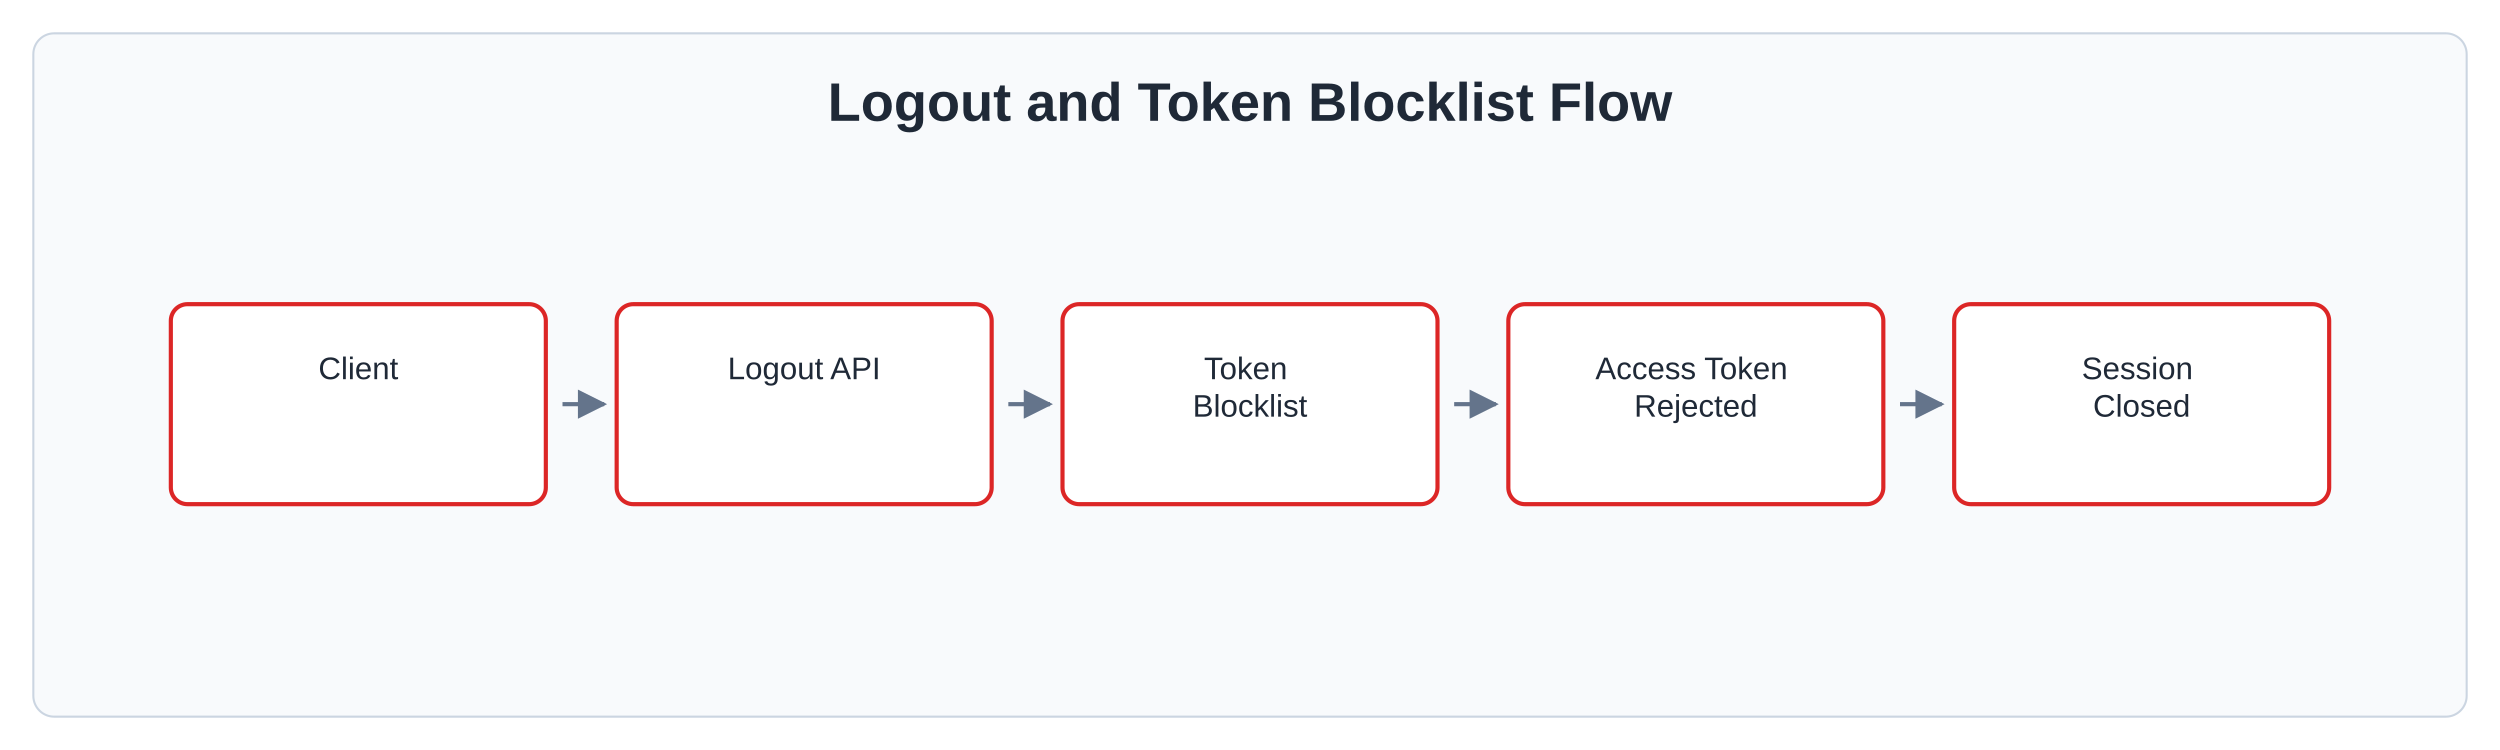
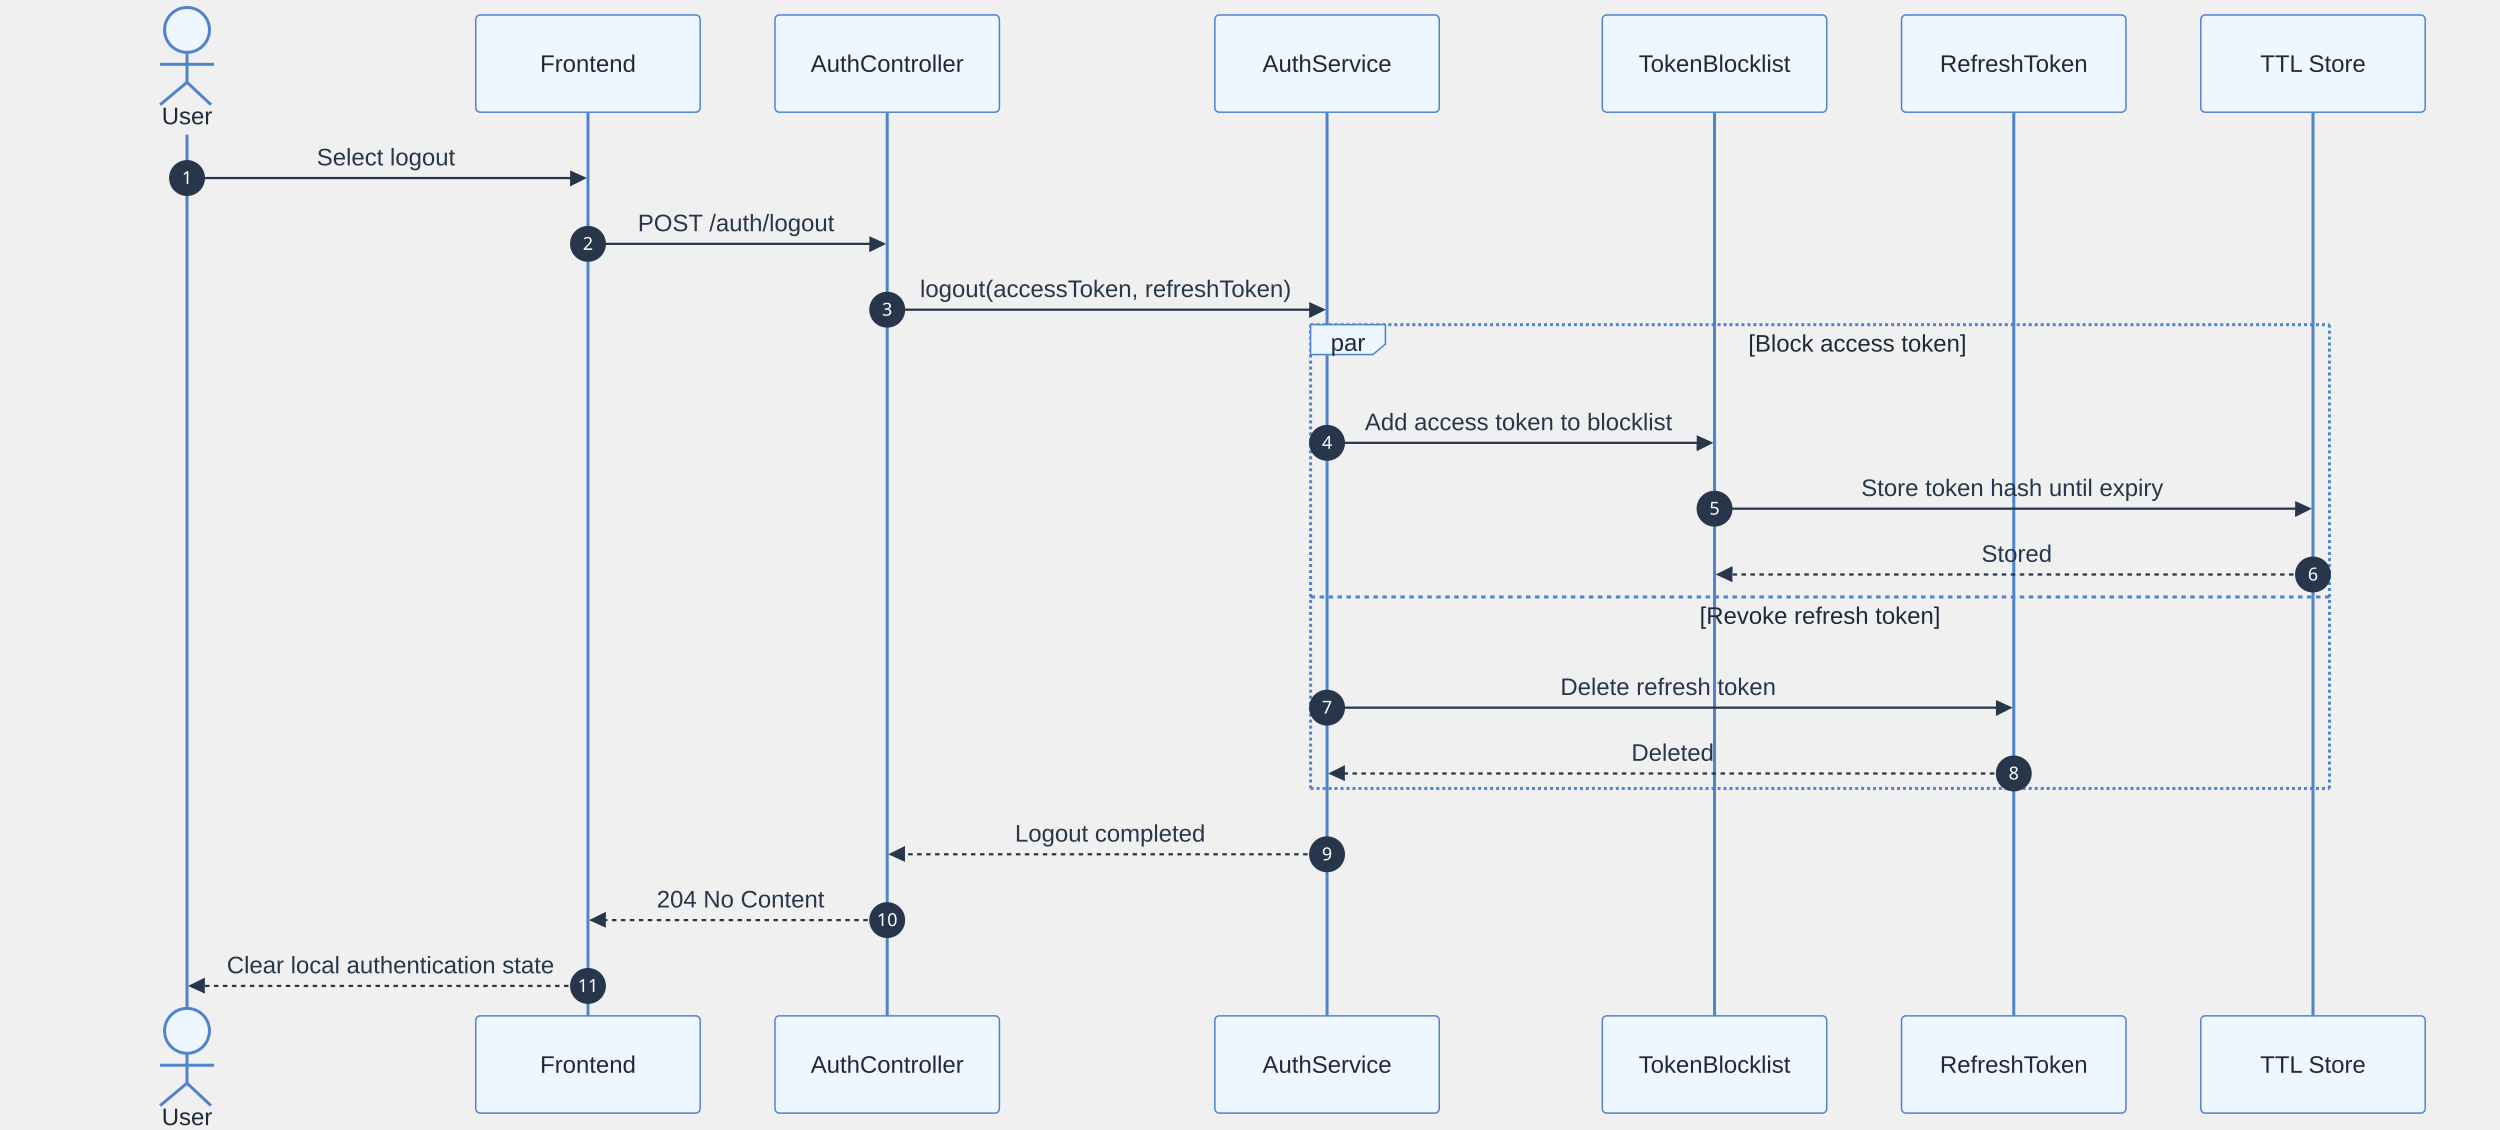
- <svg xmlns="http://www.w3.org/2000/svg" width="1200" height="360" viewBox="0 0 1200 360">
-   <rect width="100%" height="100%" fill="#ffffff" />
-   <rect x="16" y="16" width="1168" height="328" rx="10" fill="#f8fafc" stroke="#cbd5e1" />
-   <text x="600" y="58" text-anchor="middle" font-family="Arial, Helvetica, sans-serif" font-size="26" font-weight="700" fill="#1f2937">
-     <tspan x="600" dy="0">Logout and Token Blocklist Flow</tspan>
-   </text>
-   <rect x="82" y="146" width="180" height="96" rx="8" fill="#ffffff" stroke="#dc2626" stroke-width="2" />
-   <text x="172" y="182" text-anchor="middle" font-family="Arial, Helvetica, sans-serif" font-size="15" font-weight="500" fill="#1f2937">
-     <tspan x="172" dy="0">Client</tspan>
-   </text>
-   <path d="M270 194 L290 194" stroke="#64748b" stroke-width="2" marker-end="url(#arrow)" />
-   <rect x="296" y="146" width="180" height="96" rx="8" fill="#ffffff" stroke="#dc2626" stroke-width="2" />
-   <text x="386" y="182" text-anchor="middle" font-family="Arial, Helvetica, sans-serif" font-size="15" font-weight="500" fill="#1f2937">
-     <tspan x="386" dy="0">Logout API</tspan>
-   </text>
-   <path d="M484 194 L504 194" stroke="#64748b" stroke-width="2" marker-end="url(#arrow)" />
-   <rect x="510" y="146" width="180" height="96" rx="8" fill="#ffffff" stroke="#dc2626" stroke-width="2" />
-   <text x="600" y="182" text-anchor="middle" font-family="Arial, Helvetica, sans-serif" font-size="15" font-weight="500" fill="#1f2937">
-     <tspan x="600" dy="0">Token</tspan>
-     <tspan x="600" dy="18">Blocklist</tspan>
-   </text>
-   <path d="M698 194 L718 194" stroke="#64748b" stroke-width="2" marker-end="url(#arrow)" />
-   <rect x="724" y="146" width="180" height="96" rx="8" fill="#ffffff" stroke="#dc2626" stroke-width="2" />
-   <text x="814" y="182" text-anchor="middle" font-family="Arial, Helvetica, sans-serif" font-size="15" font-weight="500" fill="#1f2937">
-     <tspan x="814" dy="0">Access Token</tspan>
-     <tspan x="814" dy="18">Rejected</tspan>
-   </text>
-   <path d="M912 194 L932 194" stroke="#64748b" stroke-width="2" marker-end="url(#arrow)" />
-   <rect x="938" y="146" width="180" height="96" rx="8" fill="#ffffff" stroke="#dc2626" stroke-width="2" />
-   <text x="1028" y="182" text-anchor="middle" font-family="Arial, Helvetica, sans-serif" font-size="15" font-weight="500" fill="#1f2937">
-     <tspan x="1028" dy="0">Session</tspan>
-     <tspan x="1028" dy="18">Closed</tspan>
-   </text>
-   <defs>
-     <marker id="arrow" viewBox="0 0 10 10" refX="9" refY="5" markerWidth="7" markerHeight="7" orient="auto-start-reverse">
-       <path d="M 0 0 L 10 5 L 0 10 z" fill="#64748b" />
-     </marker>
-   </defs>
+ <svg xmlns="http://www.w3.org/2000/svg" id="my-svg" width="100%" style="max-width: 1671px; background-color: white;" viewBox="-50 -10 1671 755" role="graphics-document document" aria-roledescription="sequence">
+   <g>
+     <rect x="1421" y="669" fill="#eaeaea" stroke="#666" width="150" height="65" name="TTL" rx="3" ry="3" class="actor actor-bottom" />
+     <text x="1496" y="701.5" dominant-baseline="central" alignment-baseline="central" class="actor actor-box" style="text-anchor: middle; font-size: 16px; font-weight: 400;">
+       <tspan x="1496" dy="0">TTL Store</tspan>
+     </text>
+   </g>
+   <g>
+     <rect x="1221" y="669" fill="#eaeaea" stroke="#666" width="150" height="65" name="RT" rx="3" ry="3" class="actor actor-bottom" />
+     <text x="1296" y="701.5" dominant-baseline="central" alignment-baseline="central" class="actor actor-box" style="text-anchor: middle; font-size: 16px; font-weight: 400;">
+       <tspan x="1296" dy="0">RefreshToken</tspan>
+     </text>
+   </g>
+   <g>
+     <rect x="1021" y="669" fill="#eaeaea" stroke="#666" width="150" height="65" name="BL" rx="3" ry="3" class="actor actor-bottom" />
+     <text x="1096" y="701.5" dominant-baseline="central" alignment-baseline="central" class="actor actor-box" style="text-anchor: middle; font-size: 16px; font-weight: 400;">
+       <tspan x="1096" dy="0">TokenBlocklist</tspan>
+     </text>
+   </g>
+   <g>
+     <rect x="762" y="669" fill="#eaeaea" stroke="#666" width="150" height="65" name="AS" rx="3" ry="3" class="actor actor-bottom" />
+     <text x="837" y="701.5" dominant-baseline="central" alignment-baseline="central" class="actor actor-box" style="text-anchor: middle; font-size: 16px; font-weight: 400;">
+       <tspan x="837" dy="0">AuthService</tspan>
+     </text>
+   </g>
+   <g>
+     <rect x="468" y="669" fill="#eaeaea" stroke="#666" width="150" height="65" name="AC" rx="3" ry="3" class="actor actor-bottom" />
+     <text x="543" y="701.5" dominant-baseline="central" alignment-baseline="central" class="actor actor-box" style="text-anchor: middle; font-size: 16px; font-weight: 400;">
+       <tspan x="543" dy="0">AuthController</tspan>
+     </text>
+   </g>
+   <g>
+     <rect x="268" y="669" fill="#eaeaea" stroke="#666" width="150" height="65" name="FE" rx="3" ry="3" class="actor actor-bottom" />
+     <text x="343" y="701.5" dominant-baseline="central" alignment-baseline="central" class="actor actor-box" style="text-anchor: middle; font-size: 16px; font-weight: 400;">
+       <tspan x="343" dy="0">Frontend</tspan>
+     </text>
+   </g>
+   <g />
+   <g>
+     <line id="actor6" x1="1496" y1="65" x2="1496" y2="669" class="actor-line 200" stroke-width="0.5px" stroke="#999" name="TTL" data-et="life-line" data-id="TTL" />
+     <g id="root-6" data-et="participant" data-type="participant" data-id="TTL">
+       <rect x="1421" y="0" fill="#eaeaea" stroke="#666" width="150" height="65" name="TTL" rx="3" ry="3" class="actor actor-top" />
+       <text x="1496" y="32.5" dominant-baseline="central" alignment-baseline="central" class="actor actor-box" style="text-anchor: middle; font-size: 16px; font-weight: 400;">
+         <tspan x="1496" dy="0">TTL Store</tspan>
+       </text>
+     </g>
+   </g>
+   <g>
+     <line id="actor5" x1="1296" y1="65" x2="1296" y2="669" class="actor-line 200" stroke-width="0.5px" stroke="#999" name="RT" data-et="life-line" data-id="RT" />
+     <g id="root-5" data-et="participant" data-type="participant" data-id="RT">
+       <rect x="1221" y="0" fill="#eaeaea" stroke="#666" width="150" height="65" name="RT" rx="3" ry="3" class="actor actor-top" />
+       <text x="1296" y="32.5" dominant-baseline="central" alignment-baseline="central" class="actor actor-box" style="text-anchor: middle; font-size: 16px; font-weight: 400;">
+         <tspan x="1296" dy="0">RefreshToken</tspan>
+       </text>
+     </g>
+   </g>
+   <g>
+     <line id="actor4" x1="1096" y1="65" x2="1096" y2="669" class="actor-line 200" stroke-width="0.5px" stroke="#999" name="BL" data-et="life-line" data-id="BL" />
+     <g id="root-4" data-et="participant" data-type="participant" data-id="BL">
+       <rect x="1021" y="0" fill="#eaeaea" stroke="#666" width="150" height="65" name="BL" rx="3" ry="3" class="actor actor-top" />
+       <text x="1096" y="32.5" dominant-baseline="central" alignment-baseline="central" class="actor actor-box" style="text-anchor: middle; font-size: 16px; font-weight: 400;">
+         <tspan x="1096" dy="0">TokenBlocklist</tspan>
+       </text>
+     </g>
+   </g>
+   <g>
+     <line id="actor3" x1="837" y1="65" x2="837" y2="669" class="actor-line 200" stroke-width="0.5px" stroke="#999" name="AS" data-et="life-line" data-id="AS" />
+     <g id="root-3" data-et="participant" data-type="participant" data-id="AS">
+       <rect x="762" y="0" fill="#eaeaea" stroke="#666" width="150" height="65" name="AS" rx="3" ry="3" class="actor actor-top" />
+       <text x="837" y="32.5" dominant-baseline="central" alignment-baseline="central" class="actor actor-box" style="text-anchor: middle; font-size: 16px; font-weight: 400;">
+         <tspan x="837" dy="0">AuthService</tspan>
+       </text>
+     </g>
+   </g>
+   <g>
+     <line id="actor2" x1="543" y1="65" x2="543" y2="669" class="actor-line 200" stroke-width="0.5px" stroke="#999" name="AC" data-et="life-line" data-id="AC" />
+     <g id="root-2" data-et="participant" data-type="participant" data-id="AC">
+       <rect x="468" y="0" fill="#eaeaea" stroke="#666" width="150" height="65" name="AC" rx="3" ry="3" class="actor actor-top" />
+       <text x="543" y="32.5" dominant-baseline="central" alignment-baseline="central" class="actor actor-box" style="text-anchor: middle; font-size: 16px; font-weight: 400;">
+         <tspan x="543" dy="0">AuthController</tspan>
+       </text>
+     </g>
+   </g>
+   <g>
+     <line id="actor1" x1="343" y1="65" x2="343" y2="669" class="actor-line 200" stroke-width="0.5px" stroke="#999" name="FE" data-et="life-line" data-id="FE" />
+     <g id="root-1" data-et="participant" data-type="participant" data-id="FE">
+       <rect x="268" y="0" fill="#eaeaea" stroke="#666" width="150" height="65" name="FE" rx="3" ry="3" class="actor actor-top" />
+       <text x="343" y="32.5" dominant-baseline="central" alignment-baseline="central" class="actor actor-box" style="text-anchor: middle; font-size: 16px; font-weight: 400;">
+         <tspan x="343" dy="0">Frontend</tspan>
+       </text>
+     </g>
+   </g>
+   <g>
+     <line id="actor0" x1="75" y1="80" x2="75" y2="669" class="actor-line 200" stroke-width="0.5px" stroke="#999" name="U" data-et="life-line" data-id="U" />
+   </g>
+   <style>#my-svg{font-family:"trebuchet ms",verdana,arial,sans-serif;font-size:16px;fill:#333;}@keyframes edge-animation-frame{from{stroke-dashoffset:0;}}@keyframes dash{to{stroke-dashoffset:0;}}#my-svg .edge-animation-slow{stroke-dasharray:9,5!important;stroke-dashoffset:900;animation:dash 50s linear infinite;stroke-linecap:round;}#my-svg .edge-animation-fast{stroke-dasharray:9,5!important;stroke-dashoffset:900;animation:dash 20s linear infinite;stroke-linecap:round;}#my-svg .error-icon{fill:hsl(31.765, 100%, 100%);}#my-svg .error-text{fill:#000000;stroke:#000000;}#my-svg .edge-thickness-normal{stroke-width:1px;}#my-svg .edge-thickness-thick{stroke-width:3.5px;}#my-svg .edge-pattern-solid{stroke-dasharray:0;}#my-svg .edge-thickness-invisible{stroke-width:0;fill:none;}#my-svg .edge-pattern-dashed{stroke-dasharray:3;}#my-svg .edge-pattern-dotted{stroke-dasharray:2;}#my-svg .marker{fill:#000000;stroke:#000000;}#my-svg .marker.cross{stroke:#000000;}#my-svg svg{font-family:"trebuchet ms",verdana,arial,sans-serif;font-size:16px;}#my-svg p{margin:0;}#my-svg .actor{stroke:#4f83cc;fill:#eef6ff;stroke-width:1;}#my-svg rect.actor.outer-path[data-look="neo"]{filter:drop-shadow( 1px 2px 2px rgba(185,185,185,1));}#my-svg rect.note[data-look="neo"]{stroke:#d6a700;fill:#fff7d6;filter:drop-shadow( 1px 2px 2px rgba(185,185,185,1));}#my-svg text.actor&gt;tspan{fill:#1f2937;stroke:none;}#my-svg .actor-line{stroke:#4f83cc;}#my-svg .innerArc{stroke-width:1.5;stroke-dasharray:none;}#my-svg .messageLine0{stroke-width:1.5;stroke-dasharray:none;stroke:#27364a;}#my-svg .messageLine1{stroke-width:1.5;stroke-dasharray:2,2;stroke:#27364a;}#my-svg [id$="-arrowhead"] path{fill:#27364a;stroke:#27364a;}#my-svg .sequenceNumber{fill:#ffffff;}#my-svg [id$="-sequencenumber"]{fill:#27364a;}#my-svg [id$="-crosshead"] path{fill:#27364a;stroke:#27364a;}#my-svg .messageText{fill:#27364a;stroke:none;}#my-svg .labelBox{stroke:#4f83cc;fill:#eef6ff;filter:none;}#my-svg .labelText,#my-svg .labelText&gt;tspan{fill:#1f2937;stroke:none;}#my-svg .loopText,#my-svg .loopText&gt;tspan{fill:#1f2937;stroke:none;}#my-svg .sectionTitle,#my-svg .sectionTitle&gt;tspan{fill:#1f2937;stroke:none;}#my-svg .loopLine{stroke-width:2px;stroke-dasharray:2,2;stroke:#4f83cc;fill:#4f83cc;}#my-svg .note{stroke:#d6a700;fill:#fff7d6;}#my-svg .noteText,#my-svg .noteText&gt;tspan{fill:#333;stroke:none;font-weight:normal;}#my-svg .activation0{fill:#f3f4f6;stroke:#9ca3af;}#my-svg .activation1{fill:#f3f4f6;stroke:#9ca3af;}#my-svg .activation2{fill:#f3f4f6;stroke:#9ca3af;}#my-svg .actorPopupMenu{position:absolute;}#my-svg .actorPopupMenuPanel{position:absolute;fill:#eef6ff;box-shadow:0px 8px 16px 0px rgba(0,0,0,0.2);filter:drop-shadow(3px 5px 2px rgb(0 0 0 / 0.4));}#my-svg .actor-man circle,#my-svg line{fill:#eef6ff;stroke-width:2px;}#my-svg g rect.rect{filter:drop-shadow( 1px 2px 2px rgba(185,185,185,1));stroke:#4f83cc;}#my-svg .node .neo-node{stroke:#4f83cc;}#my-svg [data-look="neo"].node rect,#my-svg [data-look="neo"].cluster rect,#my-svg [data-look="neo"].node polygon{stroke:url(#my-svg-gradient);filter:drop-shadow( 1px 2px 2px rgba(185,185,185,1));}#my-svg [data-look="neo"].node path{stroke:url(#my-svg-gradient);stroke-width:1px;}#my-svg [data-look="neo"].node .outer-path{filter:drop-shadow( 1px 2px 2px rgba(185,185,185,1));}#my-svg [data-look="neo"].node .neo-line path{stroke:#4f83cc;filter:none;}#my-svg [data-look="neo"].node circle{stroke:url(#my-svg-gradient);filter:drop-shadow( 1px 2px 2px rgba(185,185,185,1));}#my-svg [data-look="neo"].node circle .state-start{fill:#000000;}#my-svg [data-look="neo"].icon-shape .icon{fill:url(#my-svg-gradient);filter:drop-shadow( 1px 2px 2px rgba(185,185,185,1));}#my-svg [data-look="neo"].icon-shape .icon-neo path{stroke:url(#my-svg-gradient);filter:drop-shadow( 1px 2px 2px rgba(185,185,185,1));}#my-svg :root{--mermaid-font-family:"trebuchet ms",verdana,arial,sans-serif;}</style>
+   <g />
+   <defs>
+     <symbol id="my-svg-computer" width="24" height="24">
+       <path transform="scale(.5)" d="M2 2v13h20v-13h-20zm18 11h-16v-9h16v9zm-10.228 6l.466-1h3.524l.467 1h-4.457zm14.228 3h-24l2-6h2.104l-1.33 4h18.45l-1.297-4h2.073l2 6zm-5-10h-14v-7h14v7z" />
+     </symbol>
+   </defs>
+   <defs>
+     <symbol id="my-svg-database" fill-rule="evenodd" clip-rule="evenodd">
+       <path transform="scale(.5)" d="M12.258.001l.256.004.255.005.253.008.251.01.249.012.247.015.246.016.242.019.241.02.239.023.236.024.233.027.231.028.229.031.225.032.223.034.22.036.217.038.214.04.211.041.208.043.205.045.201.046.198.048.194.05.191.051.187.053.183.054.18.056.175.057.172.059.168.06.163.061.16.063.155.064.15.066.074.033.073.033.071.034.07.034.069.035.068.035.067.035.066.035.064.036.064.036.062.036.06.036.06.037.058.037.058.037.055.038.055.038.053.038.052.038.051.039.05.039.048.039.047.039.045.04.044.04.043.04.041.04.04.041.039.041.037.041.036.041.034.041.033.042.032.042.03.042.029.042.027.042.026.043.024.043.023.043.021.043.02.043.018.044.017.043.015.044.013.044.012.044.011.045.009.044.007.045.006.045.004.045.002.045.001.045v17l-.001.045-.002.045-.004.045-.006.045-.007.045-.009.044-.011.045-.012.044-.013.044-.015.044-.017.043-.018.044-.02.043-.021.043-.023.043-.024.043-.026.043-.027.042-.029.042-.03.042-.032.042-.033.042-.034.041-.036.041-.037.041-.039.041-.04.041-.041.04-.043.04-.044.04-.045.04-.047.039-.048.039-.05.039-.051.039-.052.038-.053.038-.055.038-.055.038-.058.037-.058.037-.06.037-.06.036-.062.036-.064.036-.064.036-.066.035-.067.035-.068.035-.069.035-.07.034-.071.034-.073.033-.074.033-.15.066-.155.064-.16.063-.163.061-.168.06-.172.059-.175.057-.18.056-.183.054-.187.053-.191.051-.194.05-.198.048-.201.046-.205.045-.208.043-.211.041-.214.04-.217.038-.22.036-.223.034-.225.032-.229.031-.231.028-.233.027-.236.024-.239.023-.241.02-.242.019-.246.016-.247.015-.249.012-.251.01-.253.008-.255.005-.256.004-.258.001-.258-.001-.256-.004-.255-.005-.253-.008-.251-.01-.249-.012-.247-.015-.245-.016-.243-.019-.241-.02-.238-.023-.236-.024-.234-.027-.231-.028-.228-.031-.226-.032-.223-.034-.22-.036-.217-.038-.214-.04-.211-.041-.208-.043-.204-.045-.201-.046-.198-.048-.195-.05-.19-.051-.187-.053-.184-.054-.179-.056-.176-.057-.172-.059-.167-.06-.164-.061-.159-.063-.155-.064-.151-.066-.074-.033-.072-.033-.072-.034-.07-.034-.069-.035-.068-.035-.067-.035-.066-.035-.064-.036-.063-.036-.062-.036-.061-.036-.06-.037-.058-.037-.057-.037-.056-.038-.055-.038-.053-.038-.052-.038-.051-.039-.049-.039-.049-.039-.046-.039-.046-.04-.044-.04-.043-.04-.041-.04-.04-.041-.039-.041-.037-.041-.036-.041-.034-.041-.033-.042-.032-.042-.03-.042-.029-.042-.027-.042-.026-.043-.024-.043-.023-.043-.021-.043-.02-.043-.018-.044-.017-.043-.015-.044-.013-.044-.012-.044-.011-.045-.009-.044-.007-.045-.006-.045-.004-.045-.002-.045-.001-.045v-17l.001-.045.002-.045.004-.045.006-.045.007-.045.009-.044.011-.045.012-.044.013-.044.015-.044.017-.043.018-.044.02-.043.021-.043.023-.043.024-.043.026-.043.027-.042.029-.042.03-.042.032-.042.033-.042.034-.041.036-.041.037-.041.039-.041.04-.041.041-.04.043-.04.044-.04.046-.04.046-.039.049-.039.049-.039.051-.039.052-.038.053-.038.055-.038.056-.038.057-.037.058-.037.06-.037.061-.036.062-.036.063-.036.064-.036.066-.035.067-.035.068-.035.069-.035.07-.034.072-.034.072-.033.074-.033.151-.066.155-.064.159-.063.164-.061.167-.06.172-.059.176-.057.179-.056.184-.054.187-.053.19-.051.195-.05.198-.048.201-.046.204-.045.208-.043.211-.041.214-.04.217-.038.22-.036.223-.034.226-.032.228-.031.231-.028.234-.027.236-.024.238-.023.241-.02.243-.019.245-.016.247-.015.249-.012.251-.01.253-.008.255-.005.256-.004.258-.001.258.001zm-9.258 20.499v.01l.001.021.003.021.004.022.005.021.006.022.007.022.009.023.01.022.011.023.012.023.013.023.015.023.016.024.017.023.018.024.019.024.021.024.022.025.023.024.024.025.052.049.056.05.061.051.066.051.07.051.075.051.079.052.084.052.088.052.092.052.097.052.102.051.105.052.11.052.114.051.119.051.123.051.127.05.131.05.135.05.139.048.144.049.147.047.152.047.155.047.16.045.163.045.167.043.171.043.176.041.178.041.183.039.187.039.19.037.194.035.197.035.202.033.204.031.209.03.212.029.216.027.219.025.222.024.226.021.23.02.233.018.236.016.24.015.243.012.246.01.249.008.253.005.256.004.259.001.26-.001.257-.004.254-.005.25-.008.247-.011.244-.012.241-.014.237-.016.233-.018.231-.021.226-.021.224-.024.22-.026.216-.027.212-.028.21-.031.205-.031.202-.034.198-.034.194-.036.191-.037.187-.039.183-.04.179-.04.175-.042.172-.043.168-.044.163-.045.16-.046.155-.046.152-.047.148-.048.143-.049.139-.049.136-.05.131-.05.126-.05.123-.051.118-.052.114-.051.11-.052.106-.052.101-.052.096-.052.092-.052.088-.053.083-.051.079-.052.074-.052.07-.051.065-.051.06-.051.056-.05.051-.05.023-.024.023-.025.021-.024.02-.024.019-.024.018-.024.017-.024.015-.023.014-.024.013-.023.012-.023.01-.023.01-.022.008-.022.006-.022.006-.022.004-.022.004-.021.001-.021.001-.021v-4.127l-.077.055-.08.053-.083.054-.085.053-.087.052-.09.052-.093.051-.095.05-.097.05-.1.049-.102.049-.105.048-.106.047-.109.047-.111.046-.114.045-.115.045-.118.044-.12.043-.122.042-.124.042-.126.041-.128.04-.13.04-.132.038-.134.038-.135.037-.138.037-.139.035-.142.035-.143.034-.144.033-.147.032-.148.031-.15.03-.151.03-.153.029-.154.027-.156.027-.158.026-.159.025-.161.024-.162.023-.163.022-.165.021-.166.02-.167.019-.169.018-.169.017-.171.016-.173.015-.173.014-.175.013-.175.012-.177.011-.178.01-.179.008-.179.008-.181.006-.182.005-.182.004-.184.003-.184.002h-.37l-.184-.002-.184-.003-.182-.004-.182-.005-.181-.006-.179-.008-.179-.008-.178-.01-.176-.011-.176-.012-.175-.013-.173-.014-.172-.015-.171-.016-.17-.017-.169-.018-.167-.019-.166-.02-.165-.021-.163-.022-.162-.023-.161-.024-.159-.025-.157-.026-.156-.027-.155-.027-.153-.029-.151-.03-.15-.03-.148-.031-.146-.032-.145-.033-.143-.034-.141-.035-.14-.035-.137-.037-.136-.037-.134-.038-.132-.038-.13-.04-.128-.04-.126-.041-.124-.042-.122-.042-.12-.044-.117-.043-.116-.045-.113-.045-.112-.046-.109-.047-.106-.047-.105-.048-.102-.049-.1-.049-.097-.05-.095-.05-.093-.052-.09-.051-.087-.052-.085-.053-.083-.054-.08-.054-.077-.054v4.127zm0-5.654v.011l.001.021.003.021.004.021.005.022.006.022.007.022.009.022.01.022.011.023.012.023.013.023.015.024.016.023.017.024.018.024.019.024.021.024.022.024.023.025.024.024.052.05.056.05.061.05.066.051.07.051.075.052.079.051.084.052.088.052.092.052.097.052.102.052.105.052.11.051.114.051.119.052.123.05.127.051.131.05.135.049.139.049.144.048.147.048.152.047.155.046.16.045.163.045.167.044.171.042.176.042.178.04.183.04.187.038.19.037.194.036.197.034.202.033.204.032.209.03.212.028.216.027.219.025.222.024.226.022.23.02.233.018.236.016.24.014.243.012.246.01.249.008.253.006.256.003.259.001.26-.001.257-.003.254-.006.25-.008.247-.01.244-.012.241-.015.237-.016.233-.018.231-.02.226-.022.224-.024.22-.025.216-.027.212-.029.21-.03.205-.032.202-.033.198-.035.194-.036.191-.037.187-.039.183-.039.179-.041.175-.042.172-.043.168-.044.163-.045.16-.045.155-.047.152-.047.148-.048.143-.048.139-.05.136-.049.131-.05.126-.051.123-.051.118-.051.114-.052.11-.052.106-.052.101-.052.096-.052.092-.052.088-.052.083-.052.079-.052.074-.051.07-.052.065-.051.06-.05.056-.051.051-.049.023-.025.023-.024.021-.025.02-.024.019-.024.018-.024.017-.024.015-.023.014-.023.013-.024.012-.022.01-.023.01-.023.008-.022.006-.022.006-.022.004-.021.004-.022.001-.021.001-.021v-4.139l-.077.054-.08.054-.083.054-.085.052-.087.053-.09.051-.093.051-.095.051-.097.05-.1.049-.102.049-.105.048-.106.047-.109.047-.111.046-.114.045-.115.044-.118.044-.12.044-.122.042-.124.042-.126.041-.128.04-.13.039-.132.039-.134.038-.135.037-.138.036-.139.036-.142.035-.143.033-.144.033-.147.033-.148.031-.15.03-.151.03-.153.028-.154.028-.156.027-.158.026-.159.025-.161.024-.162.023-.163.022-.165.021-.166.02-.167.019-.169.018-.169.017-.171.016-.173.015-.173.014-.175.013-.175.012-.177.011-.178.009-.179.009-.179.007-.181.007-.182.005-.182.004-.184.003-.184.002h-.37l-.184-.002-.184-.003-.182-.004-.182-.005-.181-.007-.179-.007-.179-.009-.178-.009-.176-.011-.176-.012-.175-.013-.173-.014-.172-.015-.171-.016-.17-.017-.169-.018-.167-.019-.166-.02-.165-.021-.163-.022-.162-.023-.161-.024-.159-.025-.157-.026-.156-.027-.155-.028-.153-.028-.151-.03-.15-.03-.148-.031-.146-.033-.145-.033-.143-.033-.141-.035-.14-.036-.137-.036-.136-.037-.134-.038-.132-.039-.13-.039-.128-.04-.126-.041-.124-.042-.122-.043-.12-.043-.117-.044-.116-.044-.113-.046-.112-.046-.109-.046-.106-.047-.105-.048-.102-.049-.1-.049-.097-.05-.095-.051-.093-.051-.09-.051-.087-.053-.085-.052-.083-.054-.08-.054-.077-.054v4.139zm0-5.666v.011l.001.02.003.022.004.021.005.022.006.021.007.022.009.023.01.022.011.023.012.023.013.023.015.023.016.024.017.024.018.023.019.024.021.025.022.024.023.024.024.025.052.05.056.05.061.05.066.051.07.051.075.052.079.051.084.052.088.052.092.052.097.052.102.052.105.051.11.052.114.051.119.051.123.051.127.05.131.05.135.05.139.049.144.048.147.048.152.047.155.046.16.045.163.045.167.043.171.043.176.042.178.04.183.04.187.038.19.037.194.036.197.034.202.033.204.032.209.03.212.028.216.027.219.025.222.024.226.021.23.02.233.018.236.017.24.014.243.012.246.01.249.008.253.006.256.003.259.001.26-.001.257-.003.254-.006.25-.008.247-.01.244-.013.241-.014.237-.016.233-.018.231-.02.226-.022.224-.024.22-.025.216-.027.212-.029.21-.03.205-.032.202-.033.198-.035.194-.036.191-.037.187-.039.183-.039.179-.041.175-.042.172-.043.168-.044.163-.045.16-.045.155-.047.152-.047.148-.048.143-.049.139-.049.136-.049.131-.051.126-.05.123-.051.118-.052.114-.051.11-.052.106-.052.101-.052.096-.052.092-.052.088-.052.083-.052.079-.052.074-.052.07-.051.065-.051.06-.051.056-.05.051-.049.023-.025.023-.025.021-.024.02-.024.019-.024.018-.024.017-.024.015-.023.014-.024.013-.023.012-.023.01-.022.01-.023.008-.022.006-.022.006-.022.004-.022.004-.021.001-.021.001-.021v-4.153l-.077.054-.08.054-.083.053-.085.053-.087.053-.09.051-.093.051-.095.051-.097.05-.1.049-.102.048-.105.048-.106.048-.109.046-.111.046-.114.046-.115.044-.118.044-.12.043-.122.043-.124.042-.126.041-.128.04-.13.039-.132.039-.134.038-.135.037-.138.036-.139.036-.142.034-.143.034-.144.033-.147.032-.148.032-.15.03-.151.03-.153.028-.154.028-.156.027-.158.026-.159.024-.161.024-.162.023-.163.023-.165.021-.166.02-.167.019-.169.018-.169.017-.171.016-.173.015-.173.014-.175.013-.175.012-.177.01-.178.01-.179.009-.179.007-.181.006-.182.006-.182.004-.184.003-.184.001-.185.001-.185-.001-.184-.001-.184-.003-.182-.004-.182-.006-.181-.006-.179-.007-.179-.009-.178-.01-.176-.01-.176-.012-.175-.013-.173-.014-.172-.015-.171-.016-.17-.017-.169-.018-.167-.019-.166-.02-.165-.021-.163-.023-.162-.023-.161-.024-.159-.024-.157-.026-.156-.027-.155-.028-.153-.028-.151-.03-.15-.03-.148-.032-.146-.032-.145-.033-.143-.034-.141-.034-.14-.036-.137-.036-.136-.037-.134-.038-.132-.039-.13-.039-.128-.041-.126-.041-.124-.041-.122-.043-.12-.043-.117-.044-.116-.044-.113-.046-.112-.046-.109-.046-.106-.048-.105-.048-.102-.048-.1-.05-.097-.049-.095-.051-.093-.051-.09-.052-.087-.052-.085-.053-.083-.053-.08-.054-.077-.054v4.153zm8.74-8.179l-.257.004-.254.005-.25.008-.247.011-.244.012-.241.014-.237.016-.233.018-.231.021-.226.022-.224.023-.22.026-.216.027-.212.028-.21.031-.205.032-.202.033-.198.034-.194.036-.191.038-.187.038-.183.04-.179.041-.175.042-.172.043-.168.043-.163.045-.16.046-.155.046-.152.048-.148.048-.143.048-.139.049-.136.05-.131.05-.126.051-.123.051-.118.051-.114.052-.11.052-.106.052-.101.052-.096.052-.092.052-.088.052-.083.052-.079.052-.074.051-.07.052-.065.051-.06.05-.056.05-.051.05-.023.025-.023.024-.021.024-.02.025-.019.024-.018.024-.017.023-.015.024-.014.023-.013.023-.012.023-.01.023-.01.022-.008.022-.006.023-.006.021-.004.022-.004.021-.001.021-.001.021.001.021.001.021.004.021.004.022.006.021.006.023.008.022.01.022.01.023.012.023.013.023.014.023.015.024.017.023.018.024.019.024.02.025.021.024.023.024.023.025.051.05.056.05.06.05.065.051.07.052.074.051.079.052.083.052.088.052.092.052.096.052.101.052.106.052.11.052.114.052.118.051.123.051.126.051.131.05.136.05.139.049.143.048.148.048.152.048.155.046.16.046.163.045.168.043.172.043.175.042.179.041.183.04.187.038.191.038.194.036.198.034.202.033.205.032.21.031.212.028.216.027.22.026.224.023.226.022.231.021.233.018.237.016.241.014.244.012.247.011.25.008.254.005.257.004.26.001.26-.001.257-.004.254-.005.25-.008.247-.011.244-.012.241-.014.237-.016.233-.018.231-.021.226-.022.224-.023.22-.026.216-.027.212-.028.21-.031.205-.032.202-.033.198-.034.194-.036.191-.038.187-.038.183-.04.179-.041.175-.042.172-.043.168-.043.163-.045.16-.046.155-.046.152-.048.148-.048.143-.048.139-.049.136-.05.131-.05.126-.051.123-.051.118-.051.114-.052.11-.052.106-.052.101-.052.096-.052.092-.052.088-.052.083-.052.079-.052.074-.051.07-.052.065-.051.06-.05.056-.05.051-.05.023-.025.023-.024.021-.024.02-.025.019-.024.018-.024.017-.023.015-.024.014-.023.013-.023.012-.023.01-.023.01-.022.008-.022.006-.023.006-.021.004-.022.004-.021.001-.021.001-.021-.001-.021-.001-.021-.004-.021-.004-.022-.006-.021-.006-.023-.008-.022-.01-.022-.01-.023-.012-.023-.013-.023-.014-.023-.015-.024-.017-.023-.018-.024-.019-.024-.02-.025-.021-.024-.023-.024-.023-.025-.051-.05-.056-.05-.06-.05-.065-.051-.07-.052-.074-.051-.079-.052-.083-.052-.088-.052-.092-.052-.096-.052-.101-.052-.106-.052-.11-.052-.114-.052-.118-.051-.123-.051-.126-.051-.131-.05-.136-.05-.139-.049-.143-.048-.148-.048-.152-.048-.155-.046-.16-.046-.163-.045-.168-.043-.172-.043-.175-.042-.179-.041-.183-.04-.187-.038-.191-.038-.194-.036-.198-.034-.202-.033-.205-.032-.21-.031-.212-.028-.216-.027-.22-.026-.224-.023-.226-.022-.231-.021-.233-.018-.237-.016-.241-.014-.244-.012-.247-.011-.25-.008-.254-.005-.257-.004-.26-.001-.26.001z" />
+     </symbol>
+   </defs>
+   <defs>
+     <symbol id="my-svg-clock" width="24" height="24">
+       <path transform="scale(.5)" d="M12 2c5.514 0 10 4.486 10 10s-4.486 10-10 10-10-4.486-10-10 4.486-10 10-10zm0-2c-6.627 0-12 5.373-12 12s5.373 12 12 12 12-5.373 12-12-5.373-12-12-12zm5.848 12.459c.202.038.202.333.001.372-1.907.361-6.045 1.111-6.547 1.111-.719 0-1.301-.582-1.301-1.301 0-.512.77-5.447 1.125-7.445.034-.192.312-.181.343.014l.985 6.238 5.394 1.011z" />
+     </symbol>
+   </defs>
+   <defs>
+     <marker id="my-svg-arrowhead" refX="7.9" refY="5" markerUnits="userSpaceOnUse" markerWidth="12" markerHeight="12" orient="auto-start-reverse">
+       <path d="M -1 0 L 10 5 L 0 10 z" />
+     </marker>
+   </defs>
+   <defs>
+     <marker id="my-svg-crosshead" markerWidth="15" markerHeight="8" orient="auto" refX="4" refY="4.5">
+       <path fill="none" stroke="#000000" stroke-width="1pt" d="M 1,2 L 6,7 M 6,2 L 1,7" style="stroke-dasharray: 0, 0;" />
+     </marker>
+   </defs>
+   <defs>
+     <marker id="my-svg-filled-head" refX="15.5" refY="7" markerWidth="20" markerHeight="28" orient="auto">
+       <path d="M 18,7 L9,13 L14,7 L9,1 Z" />
+     </marker>
+   </defs>
+   <defs>
+     <marker id="my-svg-sequencenumber" refX="15" refY="15" markerWidth="60" markerHeight="40" orient="auto">
+       <circle cx="15" cy="15" r="6" />
+     </marker>
+   </defs>
+   <defs>
+     <marker id="my-svg-solidTopArrowHead" refX="7.9" refY="7.25" markerUnits="userSpaceOnUse" markerWidth="12" markerHeight="12" orient="auto-start-reverse">
+       <path d="M 0 0 L 10 8 L 0 8 z" />
+     </marker>
+   </defs>
+   <defs>
+     <marker id="my-svg-solidBottomArrowHead" refX="7.9" refY="0.75" markerUnits="userSpaceOnUse" markerWidth="12" markerHeight="12" orient="auto-start-reverse">
+       <path d="M 0 0 L 10 0 L 0 8 z" />
+     </marker>
+   </defs>
+   <defs>
+     <marker id="my-svg-stickTopArrowHead" refX="7.5" refY="7" markerUnits="userSpaceOnUse" markerWidth="12" markerHeight="12" orient="auto-start-reverse">
+       <path d="M 0 0 L 7 7" stroke="black" stroke-width="1.5" fill="none" />
+     </marker>
+   </defs>
+   <defs>
+     <marker id="my-svg-stickBottomArrowHead" refX="7.5" refY="0" markerUnits="userSpaceOnUse" markerWidth="12" markerHeight="12" orient="auto-start-reverse">
+       <path d="M 0 7 L 7 0" stroke="black" stroke-width="1.5" fill="none" />
+     </marker>
+   </defs>
+   <g data-et="control-structure" data-id="i11">
+     <line x1="826" y1="207" x2="1507" y2="207" class="loopLine" />
+     <line x1="1507" y1="207" x2="1507" y2="517" class="loopLine" />
+     <line x1="826" y1="517" x2="1507" y2="517" class="loopLine" />
+     <line x1="826" y1="207" x2="826" y2="517" class="loopLine" />
+     <line x1="826" y1="389" x2="1507" y2="389" class="loopLine" style="stroke-dasharray: 3, 3;" />
+     <polygon points="826,207 876,207 876,220 867.6,227 826,227" class="labelBox" />
+     <text x="851" y="220" text-anchor="middle" dominant-baseline="middle" alignment-baseline="middle" class="labelText" style="font-size: 16px; font-weight: 400;">par</text>
+     <text x="1191.5" y="225" text-anchor="middle" class="loopText" style="font-size: 16px; font-weight: 400;">
+       <tspan x="1191.5">[Block access token]</tspan>
+     </text>
+     <text x="1166.5" y="407" text-anchor="middle" class="sectionTitle" style="font-size: 16px; font-weight: 400;">[Revoke refresh token]</text>
+   </g>
+   <g class="actor-man actor-top" name="U" data-et="participant" data-type="actor" data-id="U" style="stroke: rgb(79, 131, 204);">
+     <line id="actor-man-torso0" x1="75" y1="25" x2="75" y2="45" />
+     <line id="actor-man-arms0" x1="57" y1="33" x2="93" y2="33" />
+     <line x1="57" y1="60" x2="75" y2="45" />
+     <line x1="75" y1="45" x2="91" y2="60" />
+     <circle cx="75" cy="10" r="15" width="150" height="65" />
+     <text x="75" y="67.5" dominant-baseline="central" alignment-baseline="central" class="actor actor-man" style="text-anchor: middle; font-size: 16px; font-weight: 400;">
+       <tspan x="75" dy="0">User</tspan>
+     </text>
+   </g>
+   <text x="208" y="80" text-anchor="middle" dominant-baseline="middle" alignment-baseline="middle" class="messageText" dy="1em" style="font-size: 16px; font-weight: 400;">Select logout</text>
+   <line x1="82" y1="109" x2="339" y2="109" class="messageLine0" data-et="message" data-id="i1" data-from="U" data-to="FE" stroke-width="2" stroke="none" marker-end="url(#my-svg-arrowhead)" style="fill: none;" />
+   <line x1="75" y1="109" x2="75" y2="109" stroke-width="0" marker-start="url(#my-svg-sequencenumber)" />
+   <text x="75" y="113" font-family="sans-serif" font-size="12px" text-anchor="middle" class="sequenceNumber">1</text>
+   <text x="442" y="124" text-anchor="middle" dominant-baseline="middle" alignment-baseline="middle" class="messageText" dy="1em" style="font-size: 16px; font-weight: 400;">POST /auth/logout</text>
+   <line x1="350" y1="153" x2="539" y2="153" class="messageLine0" data-et="message" data-id="i2" data-from="FE" data-to="AC" stroke-width="2" stroke="none" marker-end="url(#my-svg-arrowhead)" style="fill: none;" />
+   <line x1="343" y1="153" x2="343" y2="153" stroke-width="0" marker-start="url(#my-svg-sequencenumber)" />
+   <text x="343" y="157" font-family="sans-serif" font-size="12px" text-anchor="middle" class="sequenceNumber">2</text>
+   <text x="689" y="168" text-anchor="middle" dominant-baseline="middle" alignment-baseline="middle" class="messageText" dy="1em" style="font-size: 16px; font-weight: 400;">logout(accessToken, refreshToken)</text>
+   <line x1="550" y1="197" x2="833" y2="197" class="messageLine0" data-et="message" data-id="i3" data-from="AC" data-to="AS" stroke-width="2" stroke="none" marker-end="url(#my-svg-arrowhead)" style="fill: none;" />
+   <line x1="543" y1="197" x2="543" y2="197" stroke-width="0" marker-start="url(#my-svg-sequencenumber)" />
+   <text x="543" y="201" font-family="sans-serif" font-size="12px" text-anchor="middle" class="sequenceNumber">3</text>
+   <text x="965" y="257" text-anchor="middle" dominant-baseline="middle" alignment-baseline="middle" class="messageText" dy="1em" style="font-size: 16px; font-weight: 400;">Add access token to blocklist</text>
+   <line x1="844" y1="286" x2="1092" y2="286" class="messageLine0" data-et="message" data-id="i5" data-from="AS" data-to="BL" stroke-width="2" stroke="none" marker-end="url(#my-svg-arrowhead)" style="fill: none;" />
+   <line x1="837" y1="286" x2="837" y2="286" stroke-width="0" marker-start="url(#my-svg-sequencenumber)" />
+   <text x="837" y="290" font-family="sans-serif" font-size="12px" text-anchor="middle" class="sequenceNumber">4</text>
+   <text x="1295" y="301" text-anchor="middle" dominant-baseline="middle" alignment-baseline="middle" class="messageText" dy="1em" style="font-size: 16px; font-weight: 400;">Store token hash until expiry</text>
+   <line x1="1103" y1="330" x2="1492" y2="330" class="messageLine0" data-et="message" data-id="i6" data-from="BL" data-to="TTL" stroke-width="2" stroke="none" marker-end="url(#my-svg-arrowhead)" style="fill: none;" />
+   <line x1="1096" y1="330" x2="1096" y2="330" stroke-width="0" marker-start="url(#my-svg-sequencenumber)" />
+   <text x="1096" y="334" font-family="sans-serif" font-size="12px" text-anchor="middle" class="sequenceNumber">5</text>
+   <text x="1298" y="345" text-anchor="middle" dominant-baseline="middle" alignment-baseline="middle" class="messageText" dy="1em" style="font-size: 16px; font-weight: 400;">Stored</text>
+   <line x1="1501" y1="374" x2="1100" y2="374" class="messageLine1" data-et="message" data-id="i7" data-from="TTL" data-to="BL" stroke-width="2" stroke="none" marker-end="url(#my-svg-arrowhead)" style="stroke-dasharray: 3, 3; fill: none;" />
+   <line x1="1496" y1="374" x2="1496" y2="374" stroke-width="0" marker-start="url(#my-svg-sequencenumber)" />
+   <text x="1496" y="378" font-family="sans-serif" font-size="12px" text-anchor="middle" class="sequenceNumber">6</text>
+   <text x="1065" y="434" text-anchor="middle" dominant-baseline="middle" alignment-baseline="middle" class="messageText" dy="1em" style="font-size: 16px; font-weight: 400;">Delete refresh token</text>
+   <line x1="844" y1="463" x2="1292" y2="463" class="messageLine0" data-et="message" data-id="i9" data-from="AS" data-to="RT" stroke-width="2" stroke="none" marker-end="url(#my-svg-arrowhead)" style="fill: none;" />
+   <line x1="837" y1="463" x2="837" y2="463" stroke-width="0" marker-start="url(#my-svg-sequencenumber)" />
+   <text x="837" y="467" font-family="sans-serif" font-size="12px" text-anchor="middle" class="sequenceNumber">7</text>
+   <text x="1068" y="478" text-anchor="middle" dominant-baseline="middle" alignment-baseline="middle" class="messageText" dy="1em" style="font-size: 16px; font-weight: 400;">Deleted</text>
+   <line x1="1301" y1="507" x2="841" y2="507" class="messageLine1" data-et="message" data-id="i10" data-from="RT" data-to="AS" stroke-width="2" stroke="none" marker-end="url(#my-svg-arrowhead)" style="stroke-dasharray: 3, 3; fill: none;" />
+   <line x1="1296" y1="507" x2="1296" y2="507" stroke-width="0" marker-start="url(#my-svg-sequencenumber)" />
+   <text x="1296" y="511" font-family="sans-serif" font-size="12px" text-anchor="middle" class="sequenceNumber">8</text>
+   <text x="692" y="532" text-anchor="middle" dominant-baseline="middle" alignment-baseline="middle" class="messageText" dy="1em" style="font-size: 16px; font-weight: 400;">Logout completed</text>
+   <line x1="842" y1="561" x2="547" y2="561" class="messageLine1" data-et="message" data-id="i12" data-from="AS" data-to="AC" stroke-width="2" stroke="none" marker-end="url(#my-svg-arrowhead)" style="stroke-dasharray: 3, 3; fill: none;" />
+   <line x1="837" y1="561" x2="837" y2="561" stroke-width="0" marker-start="url(#my-svg-sequencenumber)" />
+   <text x="837" y="565" font-family="sans-serif" font-size="12px" text-anchor="middle" class="sequenceNumber">9</text>
+   <text x="445" y="576" text-anchor="middle" dominant-baseline="middle" alignment-baseline="middle" class="messageText" dy="1em" style="font-size: 16px; font-weight: 400;">204 No Content</text>
+   <line x1="548" y1="605" x2="347" y2="605" class="messageLine1" data-et="message" data-id="i13" data-from="AC" data-to="FE" stroke-width="2" stroke="none" marker-end="url(#my-svg-arrowhead)" style="stroke-dasharray: 3, 3; fill: none;" />
+   <line x1="543" y1="605" x2="543" y2="605" stroke-width="0" marker-start="url(#my-svg-sequencenumber)" />
+   <text x="543" y="609" font-family="sans-serif" font-size="12px" text-anchor="middle" class="sequenceNumber">10</text>
+   <text x="211" y="620" text-anchor="middle" dominant-baseline="middle" alignment-baseline="middle" class="messageText" dy="1em" style="font-size: 16px; font-weight: 400;">Clear local authentication state</text>
+   <line x1="348" y1="649" x2="79" y2="649" class="messageLine1" data-et="message" data-id="i14" data-from="FE" data-to="U" stroke-width="2" stroke="none" marker-end="url(#my-svg-arrowhead)" style="stroke-dasharray: 3, 3; fill: none;" />
+   <line x1="343" y1="649" x2="343" y2="649" stroke-width="0" marker-start="url(#my-svg-sequencenumber)" />
+   <text x="343" y="653" font-family="sans-serif" font-size="12px" text-anchor="middle" class="sequenceNumber">11</text>
+   <g class="actor-man actor-bottom" name="U" style="stroke: rgb(79, 131, 204);">
+     <line id="actor-man-torso6" x1="75" y1="694" x2="75" y2="714" />
+     <line id="actor-man-arms6" x1="57" y1="702" x2="93" y2="702" />
+     <line x1="57" y1="729" x2="75" y2="714" />
+     <line x1="75" y1="714" x2="91" y2="729" />
+     <circle cx="75" cy="679" r="15" width="150" height="65" />
+     <text x="75" y="736.5" dominant-baseline="central" alignment-baseline="central" class="actor actor-man" style="text-anchor: middle; font-size: 16px; font-weight: 400;">
+       <tspan x="75" dy="0">User</tspan>
+     </text>
+   </g>
</svg>
